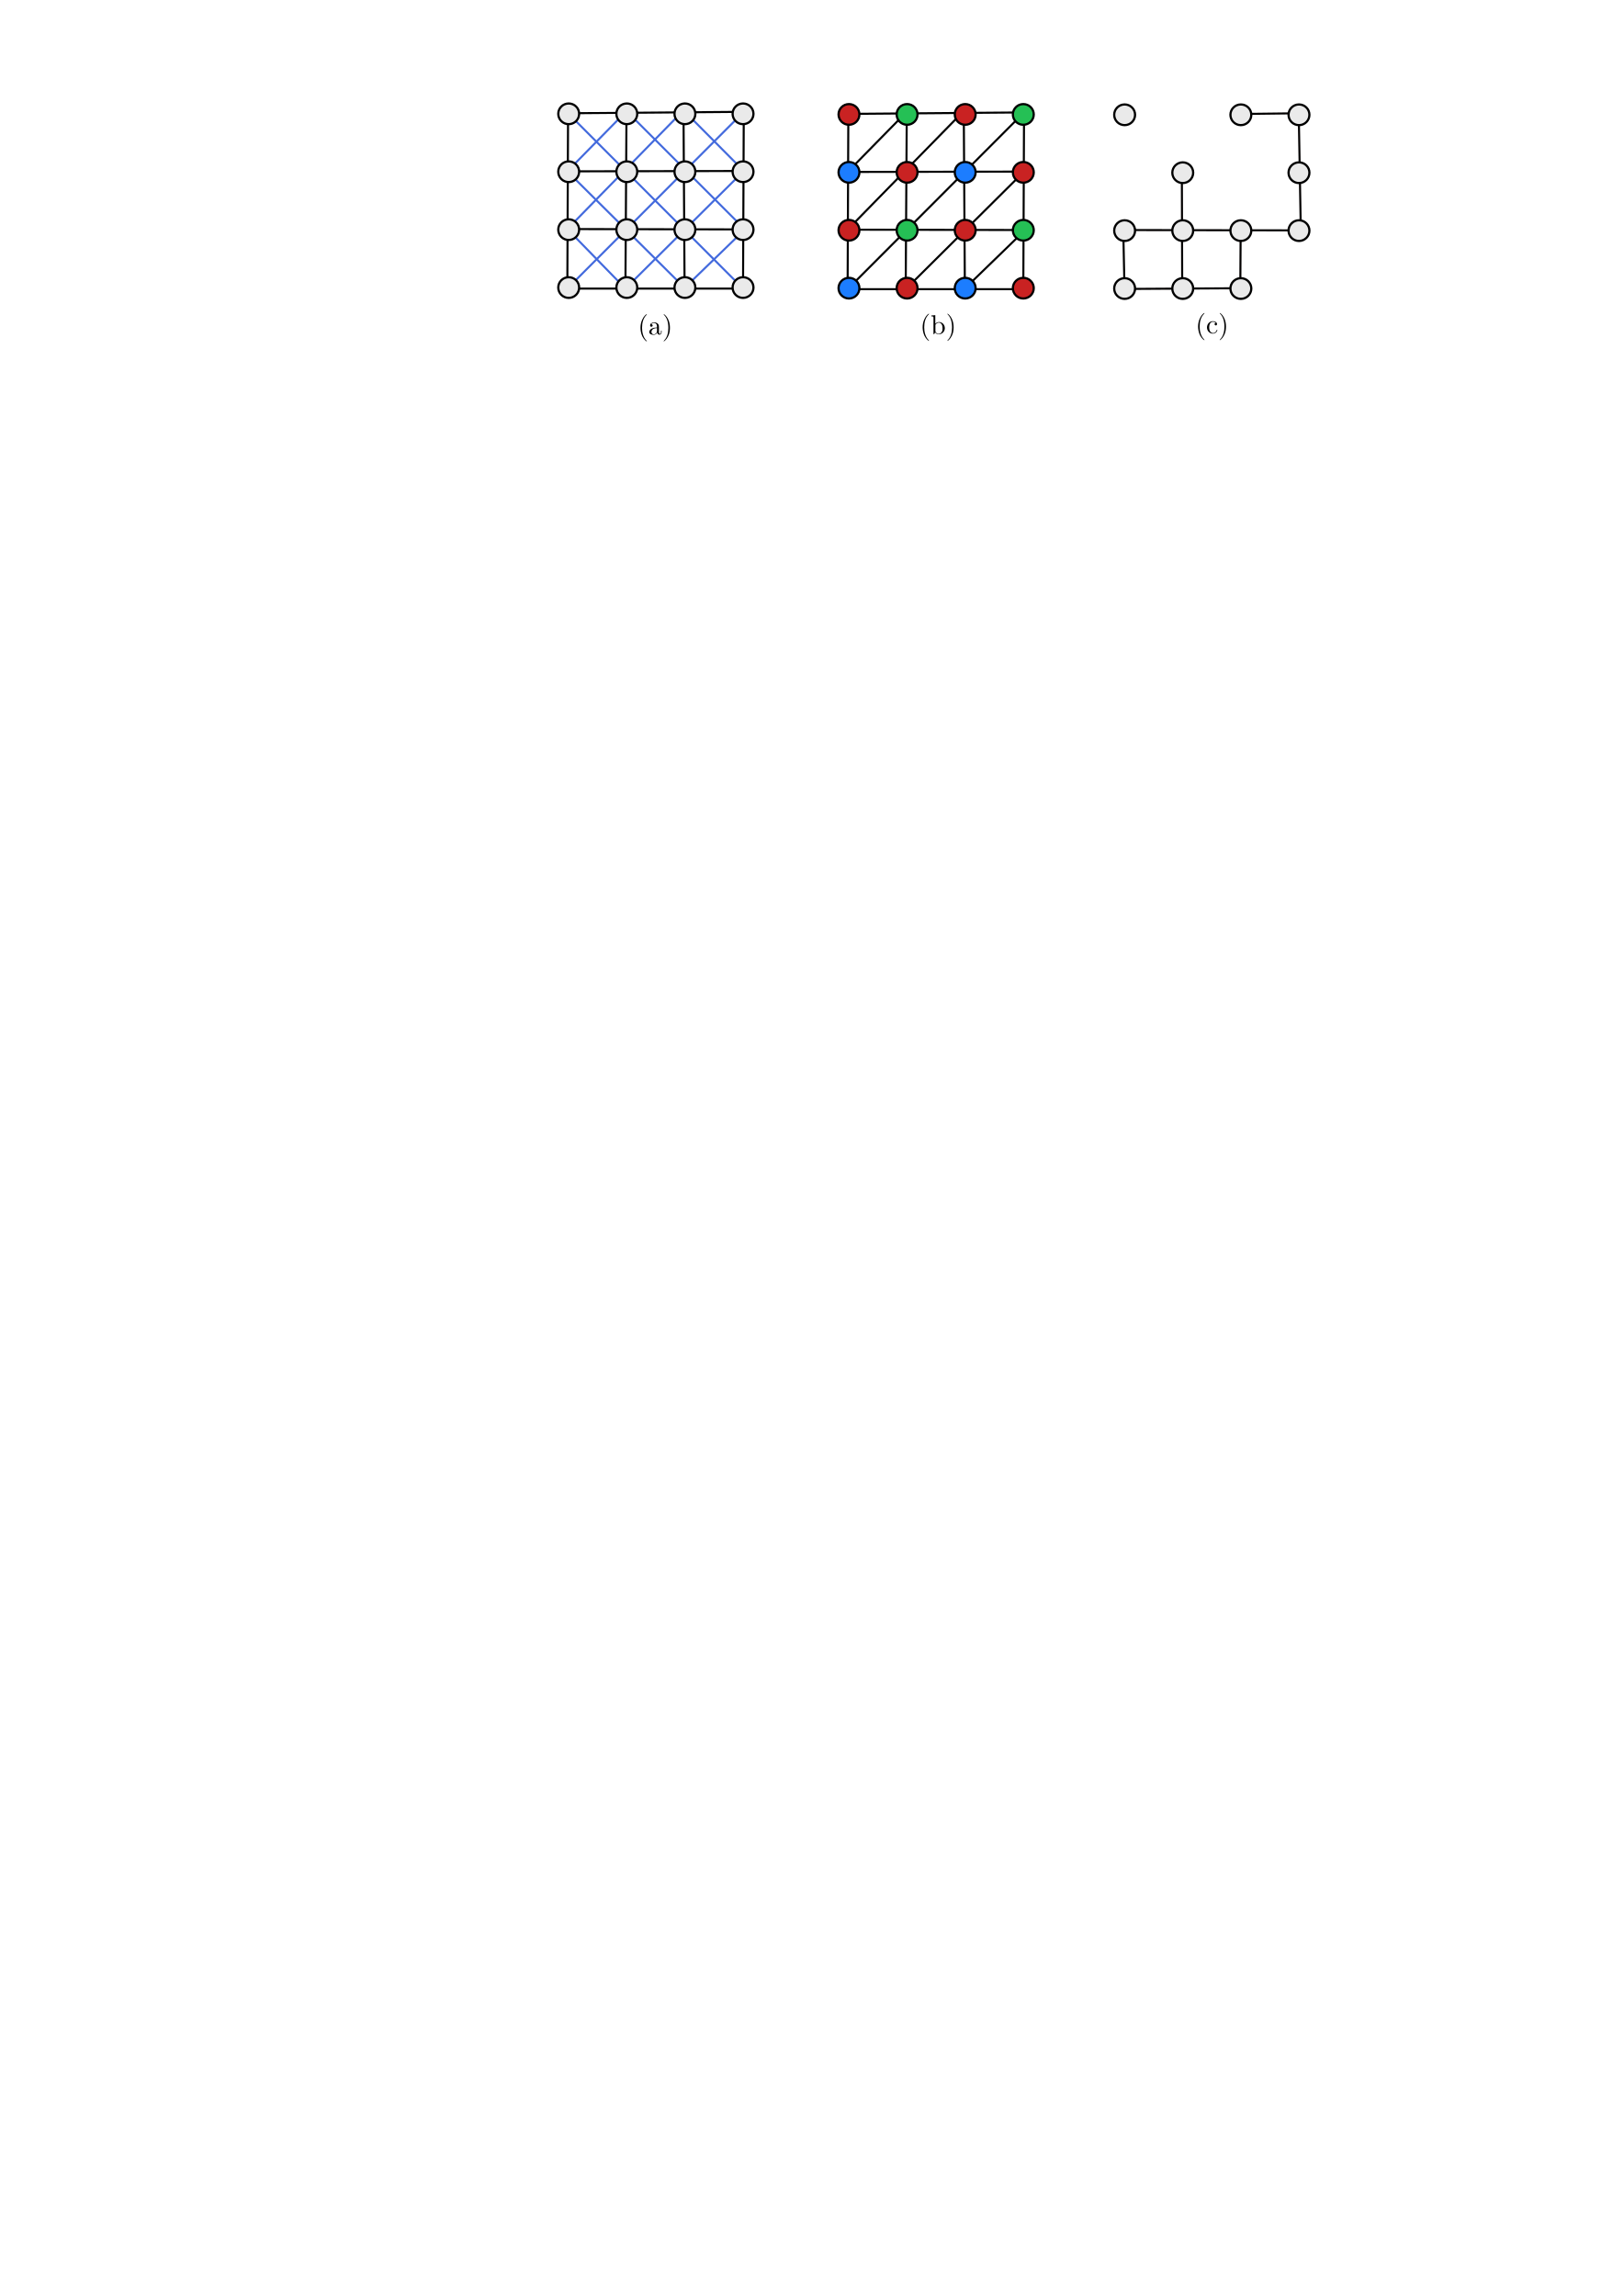
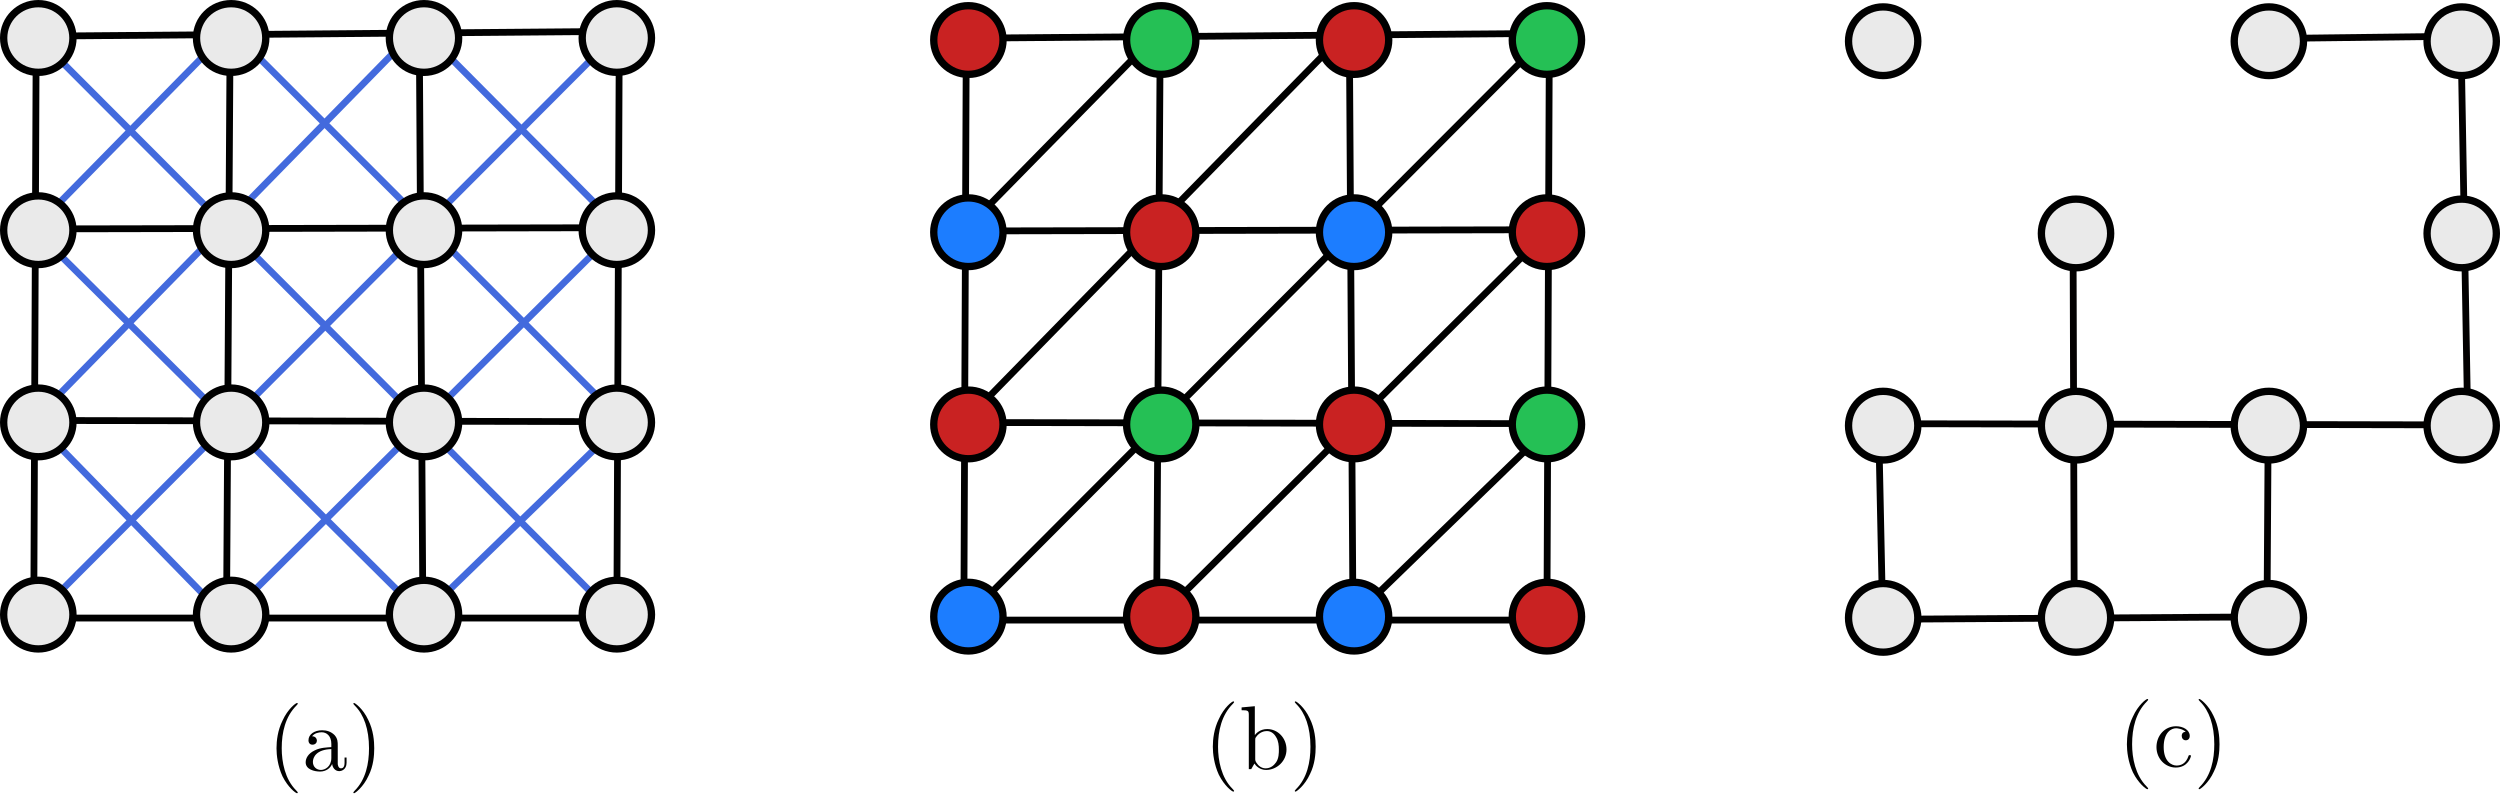
- <svg xmlns="http://www.w3.org/2000/svg" width="210mm" height="297mm" viewBox="0 0 210 297" version="1.1" id="svg8">
+ <svg xmlns="http://www.w3.org/2000/svg" width="97.435mm" height="30.923mm" viewBox="0 0 97.435 30.923" version="1.1" id="svg8">
  <defs id="defs2" />
-   <g id="layer1">
+   <g id="layer1" transform="translate(-72.05935,-13.242)">
    <path style="fill:none;fill-rule:evenodd;stroke:#000000;stroke-width:0.265px;stroke-linecap:butt;stroke-linejoin:miter;stroke-opacity:1" d="M 73.469,14.652 96.195,14.463" id="path4647" />
    <path style="fill:none;fill-rule:evenodd;stroke:#000000;stroke-width:0.265px;stroke-linecap:butt;stroke-linejoin:miter;stroke-opacity:1" d="m 96.195,22.117 -22.82,0.047" id="path4649" />
    <path style="fill:none;fill-rule:evenodd;stroke:#000000;stroke-width:0.265px;stroke-linecap:butt;stroke-linejoin:miter;stroke-opacity:1" d="m 73.375,29.629 22.962,0.047" id="path4651" />
    <path style="fill:none;fill-rule:evenodd;stroke:#000000;stroke-width:0.265px;stroke-linecap:butt;stroke-linejoin:miter;stroke-opacity:1" d="M 96.1,37.33 H 73.375" id="path4653" />
    <path style="fill:none;fill-rule:evenodd;stroke:#000000;stroke-width:0.265px;stroke-linecap:butt;stroke-linejoin:miter;stroke-opacity:1" d="m 73.375,37.33 0.095,-22.679" id="path4655" />
    <path style="fill:none;fill-rule:evenodd;stroke:#000000;stroke-width:0.265px;stroke-linecap:butt;stroke-linejoin:miter;stroke-opacity:1" d="m 81.029,14.368 -0.142,22.962" id="path4657" />
    <path style="fill:none;fill-rule:evenodd;stroke:#000000;stroke-width:0.265px;stroke-linecap:butt;stroke-linejoin:miter;stroke-opacity:1" d="m 88.399,14.274 0.142,22.962" id="path4659" />
    <path style="fill:none;fill-rule:evenodd;stroke:#000000;stroke-width:0.265px;stroke-linecap:butt;stroke-linejoin:miter;stroke-opacity:1" d="m 96.195,14.463 -0.095,22.868" id="path4661" />
    <g id="g4645">
-       <path id="path4618" d="M 73.469,14.652 96.1,37.33" style="fill:none;fill-rule:evenodd;stroke:#436add;stroke-width:0.265;stroke-linecap:butt;stroke-linejoin:miter;stroke-opacity:1;stroke-miterlimit:4;stroke-dasharray:none" />
-       <path id="path4620" d="M 96.195,14.463 73.375,37.33" style="fill:none;fill-rule:evenodd;stroke:#436add;stroke-width:0.265;stroke-linecap:butt;stroke-linejoin:miter;stroke-opacity:1;stroke-miterlimit:4;stroke-dasharray:none" />
+       <path id="path4618" d="M 73.469,14.652 96.1,37.33" style="fill:none;fill-rule:evenodd;stroke:#436add;stroke-width:0.265;stroke-linecap:butt;stroke-linejoin:miter;stroke-miterlimit:4;stroke-dasharray:none;stroke-opacity:1" />
+       <path id="path4620" d="M 96.195,14.463 73.375,37.33" style="fill:none;fill-rule:evenodd;stroke:#436add;stroke-width:0.265;stroke-linecap:butt;stroke-linejoin:miter;stroke-miterlimit:4;stroke-dasharray:none;stroke-opacity:1" />
      <path id="path4622" d="M 81.029,14.368 96.337,29.676" style="fill:none;fill-rule:evenodd;stroke:#436add;stroke-width:0.265px;stroke-linecap:butt;stroke-linejoin:miter;stroke-opacity:1" />
      <path id="path4624" d="m 88.399,14.274 7.796,7.843" style="fill:none;fill-rule:evenodd;stroke:#436add;stroke-width:0.265px;stroke-linecap:butt;stroke-linejoin:miter;stroke-opacity:1" />
      <path id="path4626" d="m 73.375,22.164 15.166,15.072" style="fill:none;fill-rule:evenodd;stroke:#436add;stroke-width:0.265px;stroke-linecap:butt;stroke-linejoin:miter;stroke-opacity:1" />
-       <path id="path4628" d="M 73.375,29.629 80.887,37.33 96.195,22.117" style="fill:none;fill-rule:evenodd;stroke:#436add;stroke-width:0.265;stroke-linecap:butt;stroke-linejoin:miter;stroke-opacity:1;stroke-miterlimit:4;stroke-dasharray:none" />
-       <path id="path4630" d="m 88.541,37.236 7.796,-7.56" style="fill:none;fill-rule:evenodd;stroke:#436add;stroke-width:0.265;stroke-linecap:butt;stroke-linejoin:miter;stroke-opacity:1;stroke-miterlimit:4;stroke-dasharray:none" />
-       <path id="path4632" d="m 73.375,22.164 7.654,-7.796" style="fill:none;fill-rule:evenodd;stroke:#436add;stroke-width:0.265;stroke-linecap:butt;stroke-linejoin:miter;stroke-opacity:1;stroke-miterlimit:4;stroke-dasharray:none" />
-       <path id="path4634" d="M 73.375,29.629 88.399,14.274" style="fill:none;fill-rule:evenodd;stroke:#436add;stroke-width:0.265;stroke-linecap:butt;stroke-linejoin:miter;stroke-opacity:1;stroke-miterlimit:4;stroke-dasharray:none" />
+       <path id="path4628" d="M 73.375,29.629 80.887,37.33 96.195,22.117" style="fill:none;fill-rule:evenodd;stroke:#436add;stroke-width:0.265;stroke-linecap:butt;stroke-linejoin:miter;stroke-miterlimit:4;stroke-dasharray:none;stroke-opacity:1" />
+       <path id="path4630" d="m 88.541,37.236 7.796,-7.56" style="fill:none;fill-rule:evenodd;stroke:#436add;stroke-width:0.265;stroke-linecap:butt;stroke-linejoin:miter;stroke-miterlimit:4;stroke-dasharray:none;stroke-opacity:1" />
+       <path id="path4632" d="m 73.375,22.164 7.654,-7.796" style="fill:none;fill-rule:evenodd;stroke:#436add;stroke-width:0.265;stroke-linecap:butt;stroke-linejoin:miter;stroke-miterlimit:4;stroke-dasharray:none;stroke-opacity:1" />
+       <path id="path4634" d="M 73.375,29.629 88.399,14.274" style="fill:none;fill-rule:evenodd;stroke:#436add;stroke-width:0.265;stroke-linecap:butt;stroke-linejoin:miter;stroke-miterlimit:4;stroke-dasharray:none;stroke-opacity:1" />
    </g>
    <ellipse style="fill:#eaeaea;fill-opacity:1;stroke:#000000;stroke-width:0.286;stroke-miterlimit:4;stroke-dasharray:none;stroke-dashoffset:0;stroke-opacity:1" id="path4487-2" cx="73.552" cy="14.723" rx="1.35" ry="1.338" />
    <ellipse style="fill:#eaeaea;fill-opacity:1;stroke:#000000;stroke-width:0.286;stroke-miterlimit:4;stroke-dasharray:none;stroke-dashoffset:0;stroke-opacity:1" id="path4487-2-5" cx="96.1" cy="37.196" rx="1.35" ry="1.338" />
    <ellipse style="fill:#eaeaea;fill-opacity:1;stroke:#000000;stroke-width:0.286;stroke-miterlimit:4;stroke-dasharray:none;stroke-dashoffset:0;stroke-opacity:1" id="path4487-2-7" cx="88.584" cy="37.196" rx="1.35" ry="1.338" />
    <ellipse style="fill:#eaeaea;fill-opacity:1;stroke:#000000;stroke-width:0.286;stroke-miterlimit:4;stroke-dasharray:none;stroke-dashoffset:0;stroke-opacity:1" id="path4487-2-0" cx="81.068" cy="37.196" rx="1.35" ry="1.338" />
    <ellipse style="fill:#eaeaea;fill-opacity:1;stroke:#000000;stroke-width:0.286;stroke-miterlimit:4;stroke-dasharray:none;stroke-dashoffset:0;stroke-opacity:1" id="path4487-2-8" cx="73.552" cy="37.196" rx="1.35" ry="1.338" />
    <ellipse style="fill:#eaeaea;fill-opacity:1;stroke:#000000;stroke-width:0.286;stroke-miterlimit:4;stroke-dasharray:none;stroke-dashoffset:0;stroke-opacity:1" id="path4487-2-1" cx="96.1" cy="29.705" rx="1.35" ry="1.338" />
    <ellipse style="fill:#eaeaea;fill-opacity:1;stroke:#000000;stroke-width:0.286;stroke-miterlimit:4;stroke-dasharray:none;stroke-dashoffset:0;stroke-opacity:1" id="path4487-2-9" cx="88.584" cy="29.705" rx="1.35" ry="1.338" />
    <ellipse style="fill:#eaeaea;fill-opacity:1;stroke:#000000;stroke-width:0.286;stroke-miterlimit:4;stroke-dasharray:none;stroke-dashoffset:0;stroke-opacity:1" id="path4487-2-97" cx="81.068" cy="29.705" rx="1.35" ry="1.338" />
    <ellipse style="fill:#eaeaea;fill-opacity:1;stroke:#000000;stroke-width:0.286;stroke-miterlimit:4;stroke-dasharray:none;stroke-dashoffset:0;stroke-opacity:1" id="path4487-2-82" cx="73.552" cy="29.705" rx="1.35" ry="1.338" />
    <ellipse style="fill:#eaeaea;fill-opacity:1;stroke:#000000;stroke-width:0.286;stroke-miterlimit:4;stroke-dasharray:none;stroke-dashoffset:0;stroke-opacity:1" id="path4487-2-53" cx="96.1" cy="22.214" rx="1.35" ry="1.338" />
    <ellipse style="fill:#eaeaea;fill-opacity:1;stroke:#000000;stroke-width:0.286;stroke-miterlimit:4;stroke-dasharray:none;stroke-dashoffset:0;stroke-opacity:1" id="path4487-2-4" cx="88.584" cy="22.214" rx="1.35" ry="1.338" />
    <ellipse style="fill:#eaeaea;fill-opacity:1;stroke:#000000;stroke-width:0.286;stroke-miterlimit:4;stroke-dasharray:none;stroke-dashoffset:0;stroke-opacity:1" id="path4487-2-90" cx="81.068" cy="22.214" rx="1.35" ry="1.338" />
    <ellipse style="fill:#eaeaea;fill-opacity:1;stroke:#000000;stroke-width:0.286;stroke-miterlimit:4;stroke-dasharray:none;stroke-dashoffset:0;stroke-opacity:1" id="path4487-2-2" cx="96.1" cy="14.723" rx="1.35" ry="1.338" />
    <ellipse style="fill:#eaeaea;fill-opacity:1;stroke:#000000;stroke-width:0.286;stroke-miterlimit:4;stroke-dasharray:none;stroke-dashoffset:0;stroke-opacity:1" id="path4487-2-01" cx="88.584" cy="14.723" rx="1.35" ry="1.338" />
    <ellipse style="fill:#eaeaea;fill-opacity:1;stroke:#000000;stroke-width:0.286;stroke-miterlimit:4;stroke-dasharray:none;stroke-dashoffset:0;stroke-opacity:1" id="path4487-2-96" cx="81.068" cy="14.723" rx="1.35" ry="1.338" />
    <ellipse style="fill:#eaeaea;fill-opacity:1;stroke:#000000;stroke-width:0.286;stroke-miterlimit:4;stroke-dasharray:none;stroke-dashoffset:0;stroke-opacity:1" id="path4487-2-21" cx="73.552" cy="22.214" rx="1.35" ry="1.338" />
    <path style="fill:none;fill-rule:evenodd;stroke:#000000;stroke-width:0.265px;stroke-linecap:butt;stroke-linejoin:miter;stroke-opacity:1" d="m 109.718,14.731 22.726,-0.189" id="path4647-2" />
    <path style="fill:none;fill-rule:evenodd;stroke:#000000;stroke-width:0.265px;stroke-linecap:butt;stroke-linejoin:miter;stroke-opacity:1" d="m 132.444,22.196 -22.82,0.047" id="path4649-0" />
    <path style="fill:none;fill-rule:evenodd;stroke:#000000;stroke-width:0.265px;stroke-linecap:butt;stroke-linejoin:miter;stroke-opacity:1" d="m 109.624,29.708 22.962,0.047" id="path4651-7" />
    <path style="fill:none;fill-rule:evenodd;stroke:#000000;stroke-width:0.265px;stroke-linecap:butt;stroke-linejoin:miter;stroke-opacity:1" d="M 132.349,37.409 H 109.624" id="path4653-3" />
    <path style="fill:none;fill-rule:evenodd;stroke:#000000;stroke-width:0.265px;stroke-linecap:butt;stroke-linejoin:miter;stroke-opacity:1" d="m 109.624,37.409 0.095,-22.679" id="path4655-1" />
    <path style="fill:none;fill-rule:evenodd;stroke:#000000;stroke-width:0.265px;stroke-linecap:butt;stroke-linejoin:miter;stroke-opacity:1" d="m 117.278,14.447 -0.142,22.962" id="path4657-1" />
    <path style="fill:none;fill-rule:evenodd;stroke:#000000;stroke-width:0.265px;stroke-linecap:butt;stroke-linejoin:miter;stroke-opacity:1" d="m 109.624,22.243 7.654,-7.796" id="path4994" />
    <path style="fill:none;fill-rule:evenodd;stroke:#000000;stroke-width:0.265px;stroke-linecap:butt;stroke-linejoin:miter;stroke-opacity:1" d="m 124.648,14.353 0.142,22.962" id="path4659-9" />
    <path style="fill:none;fill-rule:evenodd;stroke:#000000;stroke-width:0.265px;stroke-linecap:butt;stroke-linejoin:miter;stroke-opacity:1" d="M 109.624,29.708 124.648,14.353" id="path4996" />
    <path style="fill:none;fill-rule:evenodd;stroke:#000000;stroke-width:0.265px;stroke-linecap:butt;stroke-linejoin:miter;stroke-opacity:1" d="m 132.444,14.542 -0.095,22.868" id="path4661-0" />
    <path style="fill:none;fill-rule:evenodd;stroke:#000000;stroke-width:0.265px;stroke-linecap:butt;stroke-linejoin:miter;stroke-opacity:1" d="M 109.624,37.409 132.444,14.542" id="path4998" />
    <ellipse style="fill:#c92222;fill-opacity:1;stroke:#000000;stroke-width:0.286;stroke-miterlimit:4;stroke-dasharray:none;stroke-dashoffset:0;stroke-opacity:1" id="path4487-2-85" cx="109.801" cy="14.802" rx="1.35" ry="1.338" />
    <path style="fill:none;fill-rule:evenodd;stroke:#000000;stroke-width:0.265px;stroke-linecap:butt;stroke-linejoin:miter;stroke-opacity:1" d="M 117.136,37.409 132.444,22.196" id="path5000" />
    <ellipse style="fill:#c92222;fill-opacity:1;stroke:#000000;stroke-width:0.286;stroke-miterlimit:4;stroke-dasharray:none;stroke-dashoffset:0;stroke-opacity:1" id="path4487-2-5-8" cx="132.349" cy="37.275" rx="1.35" ry="1.338" />
    <path style="fill:none;fill-rule:evenodd;stroke:#000000;stroke-width:0.265px;stroke-linecap:butt;stroke-linejoin:miter;stroke-opacity:1" d="m 124.79,37.315 7.796,-7.56" id="path5002" />
    <ellipse style="fill:#1c7dff;fill-opacity:1;stroke:#000000;stroke-width:0.286;stroke-miterlimit:4;stroke-dasharray:none;stroke-dashoffset:0;stroke-opacity:1" id="path4487-2-7-2" cx="124.833" cy="37.275" rx="1.35" ry="1.338" />
    <ellipse style="fill:#c92222;fill-opacity:1;stroke:#000000;stroke-width:0.286;stroke-miterlimit:4;stroke-dasharray:none;stroke-dashoffset:0;stroke-opacity:1" id="path4487-2-0-6" cx="117.317" cy="37.275" rx="1.35" ry="1.338" />
    <ellipse style="fill:#1c7dff;fill-opacity:1;stroke:#000000;stroke-width:0.286;stroke-miterlimit:4;stroke-dasharray:none;stroke-dashoffset:0;stroke-opacity:1" id="path4487-2-8-0" cx="109.801" cy="37.275" rx="1.35" ry="1.338" />
    <ellipse style="fill:#25c055;fill-opacity:1;stroke:#000000;stroke-width:0.286;stroke-miterlimit:4;stroke-dasharray:none;stroke-dashoffset:0;stroke-opacity:1" id="path4487-2-1-6" cx="132.349" cy="29.784" rx="1.35" ry="1.338" />
    <ellipse style="fill:#c92222;fill-opacity:1;stroke:#000000;stroke-width:0.286;stroke-miterlimit:4;stroke-dasharray:none;stroke-dashoffset:0;stroke-opacity:1" id="path4487-2-9-6" cx="124.833" cy="29.784" rx="1.35" ry="1.338" />
    <ellipse style="fill:#25c055;fill-opacity:1;stroke:#000000;stroke-width:0.286;stroke-miterlimit:4;stroke-dasharray:none;stroke-dashoffset:0;stroke-opacity:1" id="path4487-2-97-4" cx="117.317" cy="29.784" rx="1.35" ry="1.338" />
    <ellipse style="fill:#c92222;fill-opacity:1;stroke:#000000;stroke-width:0.286;stroke-miterlimit:4;stroke-dasharray:none;stroke-dashoffset:0;stroke-opacity:1" id="path4487-2-82-6" cx="109.801" cy="29.784" rx="1.35" ry="1.338" />
    <ellipse style="fill:#c92222;fill-opacity:1;stroke:#000000;stroke-width:0.286;stroke-miterlimit:4;stroke-dasharray:none;stroke-dashoffset:0;stroke-opacity:1" id="path4487-2-53-2" cx="132.349" cy="22.293" rx="1.35" ry="1.338" />
    <ellipse style="fill:#1c7dff;fill-opacity:1;stroke:#000000;stroke-width:0.286;stroke-miterlimit:4;stroke-dasharray:none;stroke-dashoffset:0;stroke-opacity:1" id="path4487-2-4-8" cx="124.833" cy="22.293" rx="1.35" ry="1.338" />
    <ellipse style="fill:#c92222;fill-opacity:1;stroke:#000000;stroke-width:0.286;stroke-miterlimit:4;stroke-dasharray:none;stroke-dashoffset:0;stroke-opacity:1" id="path4487-2-90-9" cx="117.317" cy="22.293" rx="1.35" ry="1.338" />
    <ellipse style="fill:#25c055;fill-opacity:1;stroke:#000000;stroke-width:0.286;stroke-miterlimit:4;stroke-dasharray:none;stroke-dashoffset:0;stroke-opacity:1" id="path4487-2-2-6" cx="132.349" cy="14.802" rx="1.35" ry="1.338" />
    <ellipse style="fill:#c92222;fill-opacity:1;stroke:#000000;stroke-width:0.286;stroke-miterlimit:4;stroke-dasharray:none;stroke-dashoffset:0;stroke-opacity:1" id="path4487-2-01-0" cx="124.833" cy="14.802" rx="1.35" ry="1.338" />
    <ellipse style="fill:#25c055;fill-opacity:1;stroke:#000000;stroke-width:0.286;stroke-miterlimit:4;stroke-dasharray:none;stroke-dashoffset:0;stroke-opacity:1" id="path4487-2-96-7" cx="117.317" cy="14.802" rx="1.35" ry="1.338" />
    <ellipse style="fill:#1c7dff;fill-opacity:1;stroke:#000000;stroke-width:0.286;stroke-miterlimit:4;stroke-dasharray:none;stroke-dashoffset:0;stroke-opacity:1" id="path4487-2-21-0" cx="109.801" cy="22.293" rx="1.35" ry="1.338" />
    <path style="fill:none;fill-rule:evenodd;stroke:#000000;stroke-width:0.265px;stroke-linecap:butt;stroke-linejoin:miter;stroke-opacity:1" d="m 145.276,29.755 0.16,7.622" id="path5162" />
    <path style="fill:none;fill-rule:evenodd;stroke:#020000;stroke-width:0.265px;stroke-linecap:butt;stroke-linejoin:miter;stroke-opacity:1" d="m 145.276,29.755 22.962,0.047" id="path4651-3" />
    <path style="fill:none;fill-rule:evenodd;stroke:#020000;stroke-width:0.265px;stroke-linecap:butt;stroke-linejoin:miter;stroke-opacity:1" d="m 145.436,37.378 14.977,-0.094 0.047,-7.512" id="path5160" />
    <path style="fill:none;fill-rule:evenodd;stroke:#020000;stroke-width:0.265px;stroke-linecap:butt;stroke-linejoin:miter;stroke-opacity:1" d="m 152.901,37.33 -0.047,-15.166" id="path5164" />
    <path style="fill:none;fill-rule:evenodd;stroke:#020000;stroke-width:0.265px;stroke-linecap:butt;stroke-linejoin:miter;stroke-opacity:1" d="m 168.238,29.803 -0.266,-15.151 -7.654,0.094" id="path5166" />
    <ellipse style="fill:#eaeaea;fill-opacity:1;stroke:#000000;stroke-width:0.286;stroke-miterlimit:4;stroke-dasharray:none;stroke-dashoffset:0;stroke-opacity:1" id="path4487-2-10" cx="145.454" cy="14.849" rx="1.35" ry="1.338" />
    <ellipse style="fill:#eaeaea;fill-opacity:1;stroke:#000000;stroke-width:0.286;stroke-miterlimit:4;stroke-dasharray:none;stroke-dashoffset:0;stroke-opacity:1" id="path4487-2-7-7" cx="160.486" cy="37.322" rx="1.35" ry="1.338" />
    <ellipse style="fill:#eaeaea;fill-opacity:1;stroke:#000000;stroke-width:0.286;stroke-miterlimit:4;stroke-dasharray:none;stroke-dashoffset:0;stroke-opacity:1" id="path4487-2-0-8" cx="152.97" cy="37.322" rx="1.35" ry="1.338" />
    <ellipse style="fill:#eaeaea;fill-opacity:1;stroke:#000000;stroke-width:0.286;stroke-miterlimit:4;stroke-dasharray:none;stroke-dashoffset:0;stroke-opacity:1" id="path4487-2-8-8" cx="145.454" cy="37.322" rx="1.35" ry="1.338" />
    <ellipse style="fill:#eaeaea;fill-opacity:1;stroke:#000000;stroke-width:0.286;stroke-miterlimit:4;stroke-dasharray:none;stroke-dashoffset:0;stroke-opacity:1" id="path4487-2-1-60" cx="168.002" cy="29.831" rx="1.35" ry="1.338" />
    <ellipse style="fill:#eaeaea;fill-opacity:1;stroke:#000000;stroke-width:0.286;stroke-miterlimit:4;stroke-dasharray:none;stroke-dashoffset:0;stroke-opacity:1" id="path4487-2-9-4" cx="160.486" cy="29.831" rx="1.35" ry="1.338" />
    <ellipse style="fill:#eaeaea;fill-opacity:1;stroke:#000000;stroke-width:0.286;stroke-miterlimit:4;stroke-dasharray:none;stroke-dashoffset:0;stroke-opacity:1" id="path4487-2-97-6" cx="152.97" cy="29.831" rx="1.35" ry="1.338" />
    <ellipse style="fill:#eaeaea;fill-opacity:1;stroke:#000000;stroke-width:0.286;stroke-miterlimit:4;stroke-dasharray:none;stroke-dashoffset:0;stroke-opacity:1" id="path4487-2-82-7" cx="145.454" cy="29.831" rx="1.35" ry="1.338" />
    <ellipse style="fill:#eaeaea;fill-opacity:1;stroke:#000000;stroke-width:0.286;stroke-miterlimit:4;stroke-dasharray:none;stroke-dashoffset:0;stroke-opacity:1" id="path4487-2-53-6" cx="168.002" cy="22.34" rx="1.35" ry="1.338" />
    <ellipse style="fill:#eaeaea;fill-opacity:1;stroke:#000000;stroke-width:0.286;stroke-miterlimit:4;stroke-dasharray:none;stroke-dashoffset:0;stroke-opacity:1" id="path4487-2-90-97" cx="152.97" cy="22.34" rx="1.35" ry="1.338" />
    <ellipse style="fill:#eaeaea;fill-opacity:1;stroke:#000000;stroke-width:0.286;stroke-miterlimit:4;stroke-dasharray:none;stroke-dashoffset:0;stroke-opacity:1" id="path4487-2-2-5" cx="168.002" cy="14.849" rx="1.35" ry="1.338" />
    <ellipse style="fill:#eaeaea;fill-opacity:1;stroke:#000000;stroke-width:0.286;stroke-miterlimit:4;stroke-dasharray:none;stroke-dashoffset:0;stroke-opacity:1" id="path4487-2-01-9" cx="160.486" cy="14.849" rx="1.35" ry="1.338" />
    <text xml:space="preserve" style="font-style:normal;font-weight:normal;font-size:4.939px;line-height:125%;font-family:Sans;letter-spacing:0px;word-spacing:0px;fill:#000000;fill-opacity:1;stroke:none;stroke-width:0.265px;stroke-linecap:butt;stroke-linejoin:miter;stroke-opacity:1" x="82.493" y="43.283" id="text5189">
      <tspan id="tspan5187" x="82.493" y="43.283" style="font-style:normal;font-variant:normal;font-weight:normal;font-stretch:normal;font-size:3.528px;font-family:'Latin Modern Roman';-inkscape-font-specification:'Latin Modern Roman, ';stroke-width:0.265px">(a)</tspan>
    </text>
    <text xml:space="preserve" style="font-style:normal;font-weight:normal;font-size:4.939px;line-height:125%;font-family:Sans;letter-spacing:0px;word-spacing:0px;fill:#000000;fill-opacity:1;stroke:none;stroke-width:0.265px;stroke-linecap:butt;stroke-linejoin:miter;stroke-opacity:1" x="118.984" y="43.22" id="text5189-6">
      <tspan id="tspan5187-0" x="118.984" y="43.22" style="font-style:normal;font-variant:normal;font-weight:normal;font-stretch:normal;font-size:3.528px;font-family:'Latin Modern Roman';-inkscape-font-specification:'Latin Modern Roman, ';stroke-width:0.265px">(b)</tspan>
    </text>
    <text xml:space="preserve" style="font-style:normal;font-weight:normal;font-size:4.939px;line-height:125%;font-family:Sans;letter-spacing:0px;word-spacing:0px;fill:#000000;fill-opacity:1;stroke:none;stroke-width:0.265px;stroke-linecap:butt;stroke-linejoin:miter;stroke-opacity:1" x="154.608" y="43.126" id="text5189-3">
      <tspan id="tspan5187-3" x="154.608" y="43.126" style="font-style:normal;font-variant:normal;font-weight:normal;font-stretch:normal;font-size:3.528px;font-family:'Latin Modern Roman';-inkscape-font-specification:'Latin Modern Roman, ';stroke-width:0.265px">(c)</tspan>
    </text>
+     <flowRoot xml:space="preserve" id="flowRoot5217" style="font-style:normal;font-weight:normal;font-size:18.667px;line-height:125%;font-family:Sans;letter-spacing:0px;word-spacing:0px;fill:#000000;fill-opacity:1;stroke:none;stroke-width:1px;stroke-linecap:butt;stroke-linejoin:miter;stroke-opacity:1" transform="scale(0.2645833)">
+       <flowRegion id="flowRegion5219">
+         <rect id="rect5221" width="460" height="170" x="220" y="32.52" />
+       </flowRegion>
+       <flowPara id="flowPara5223" />
+     </flowRoot>
  </g>
</svg>
